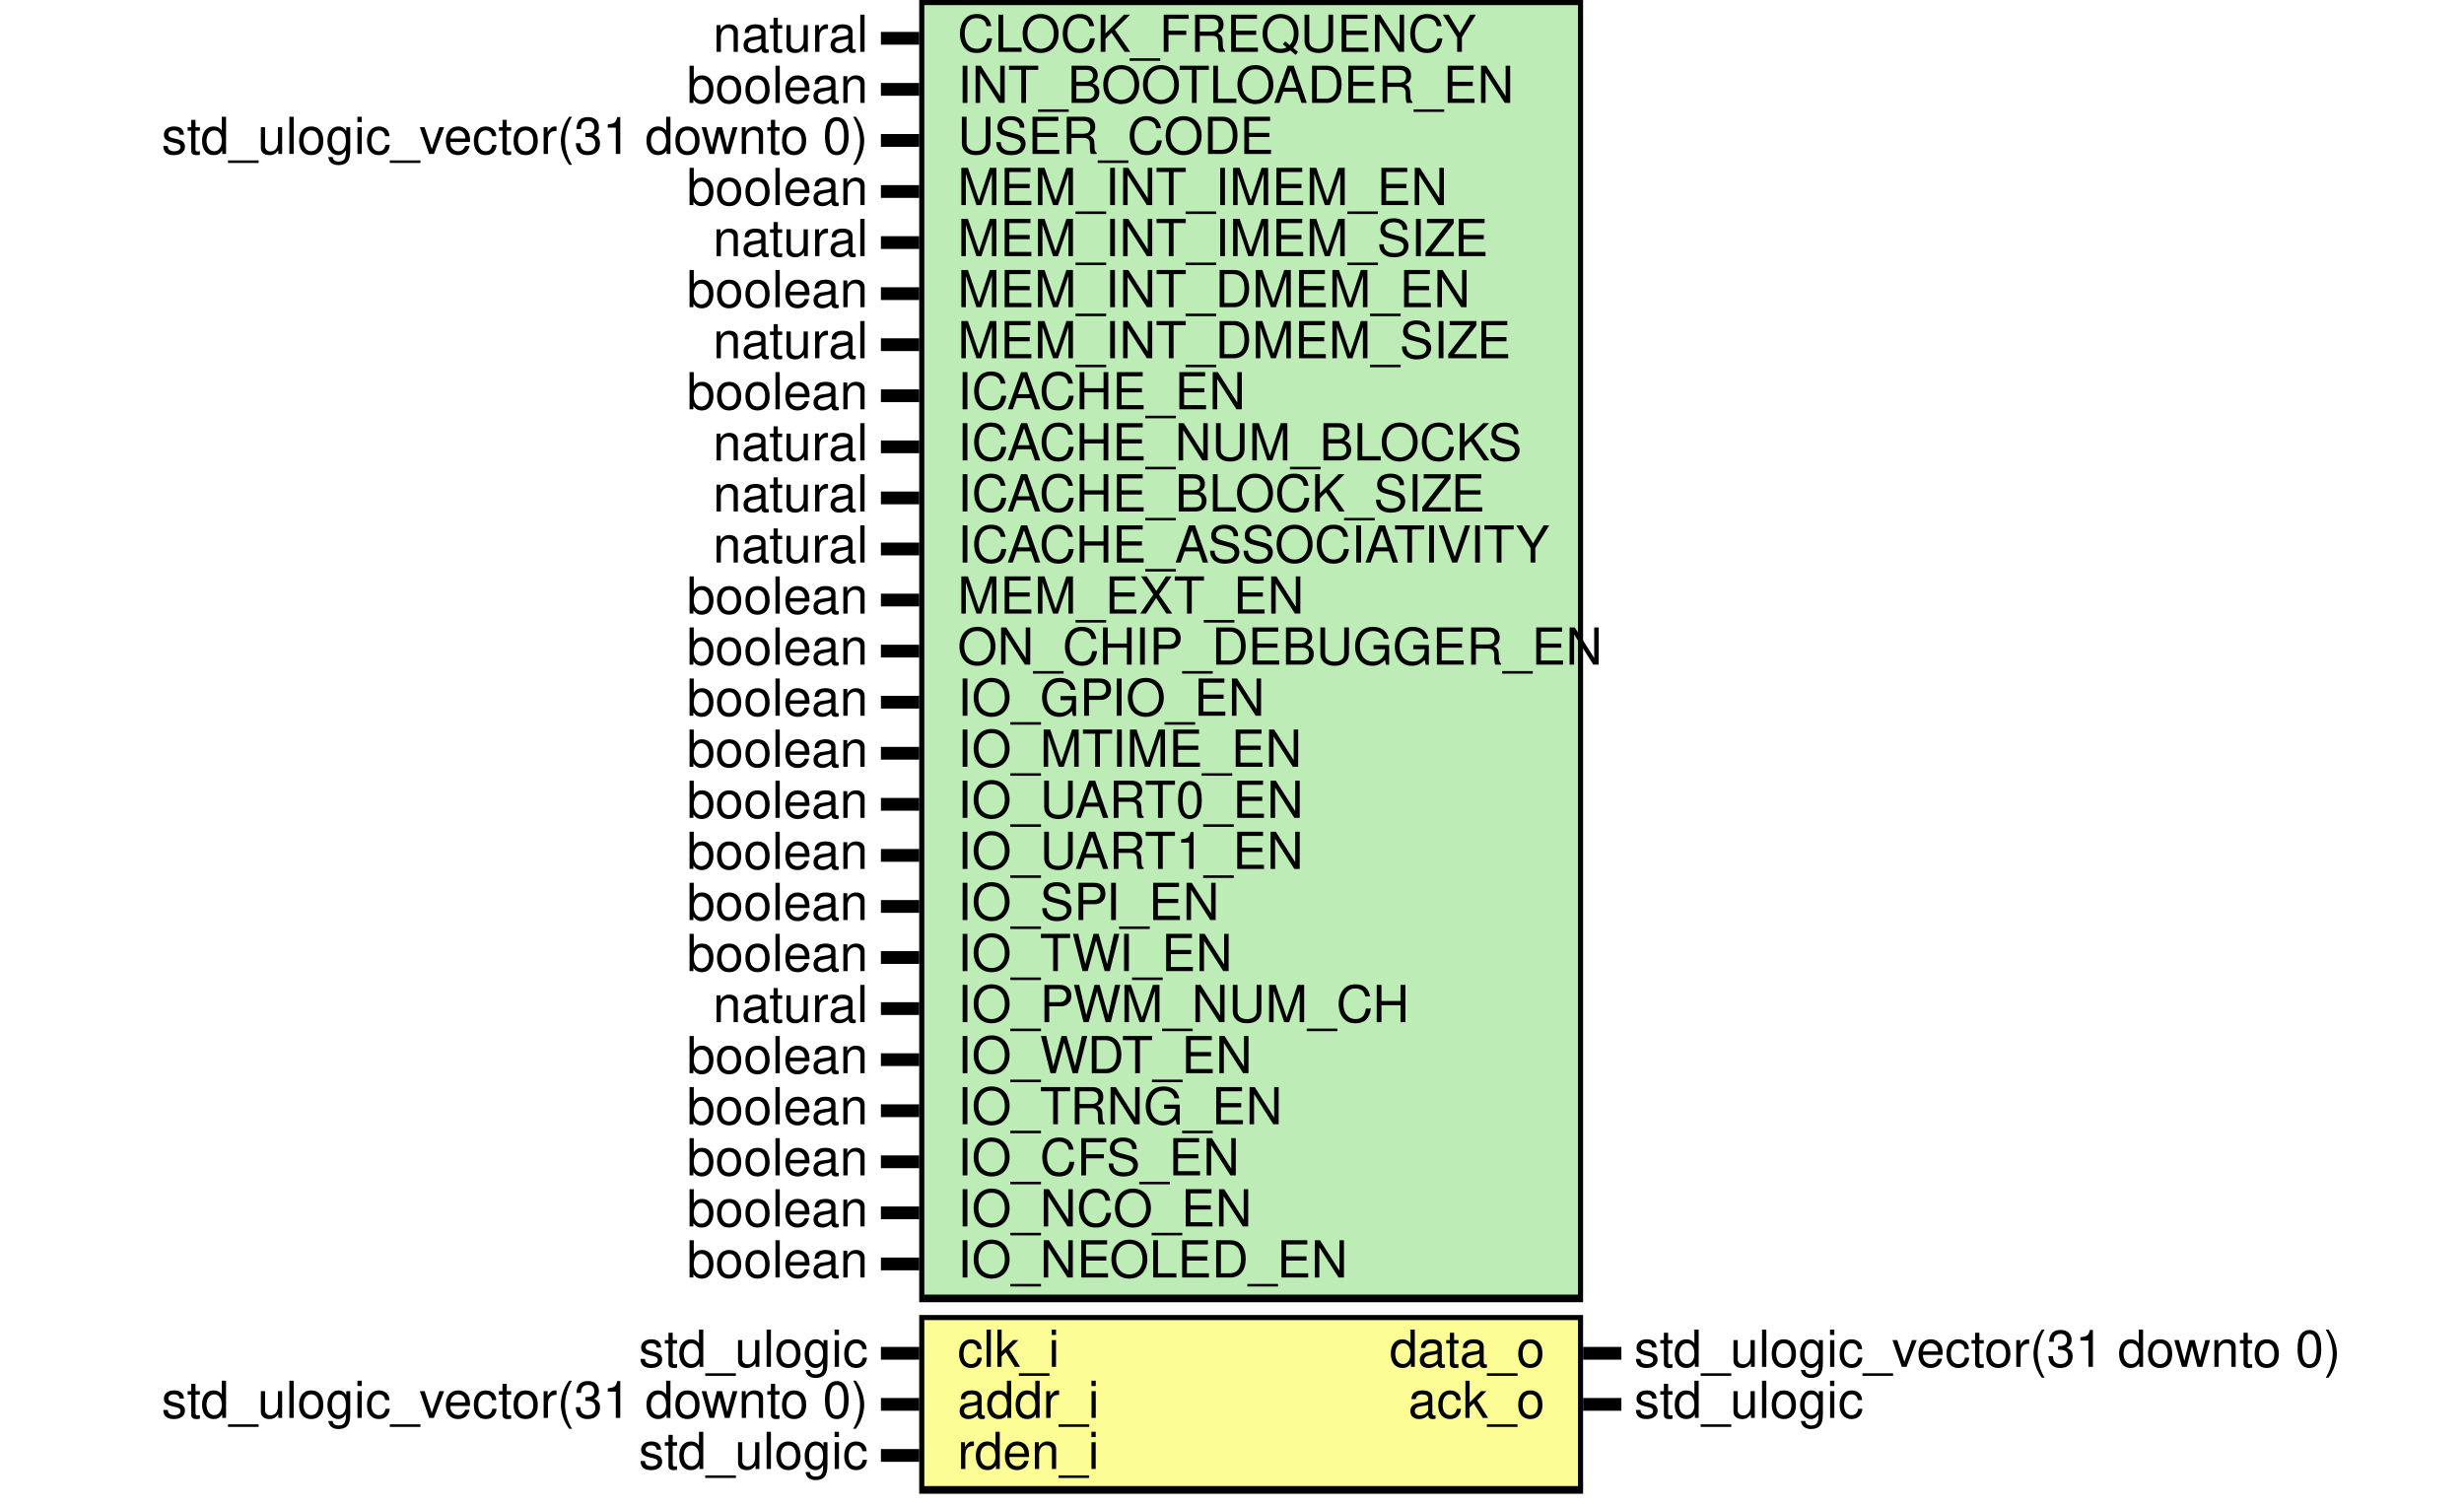
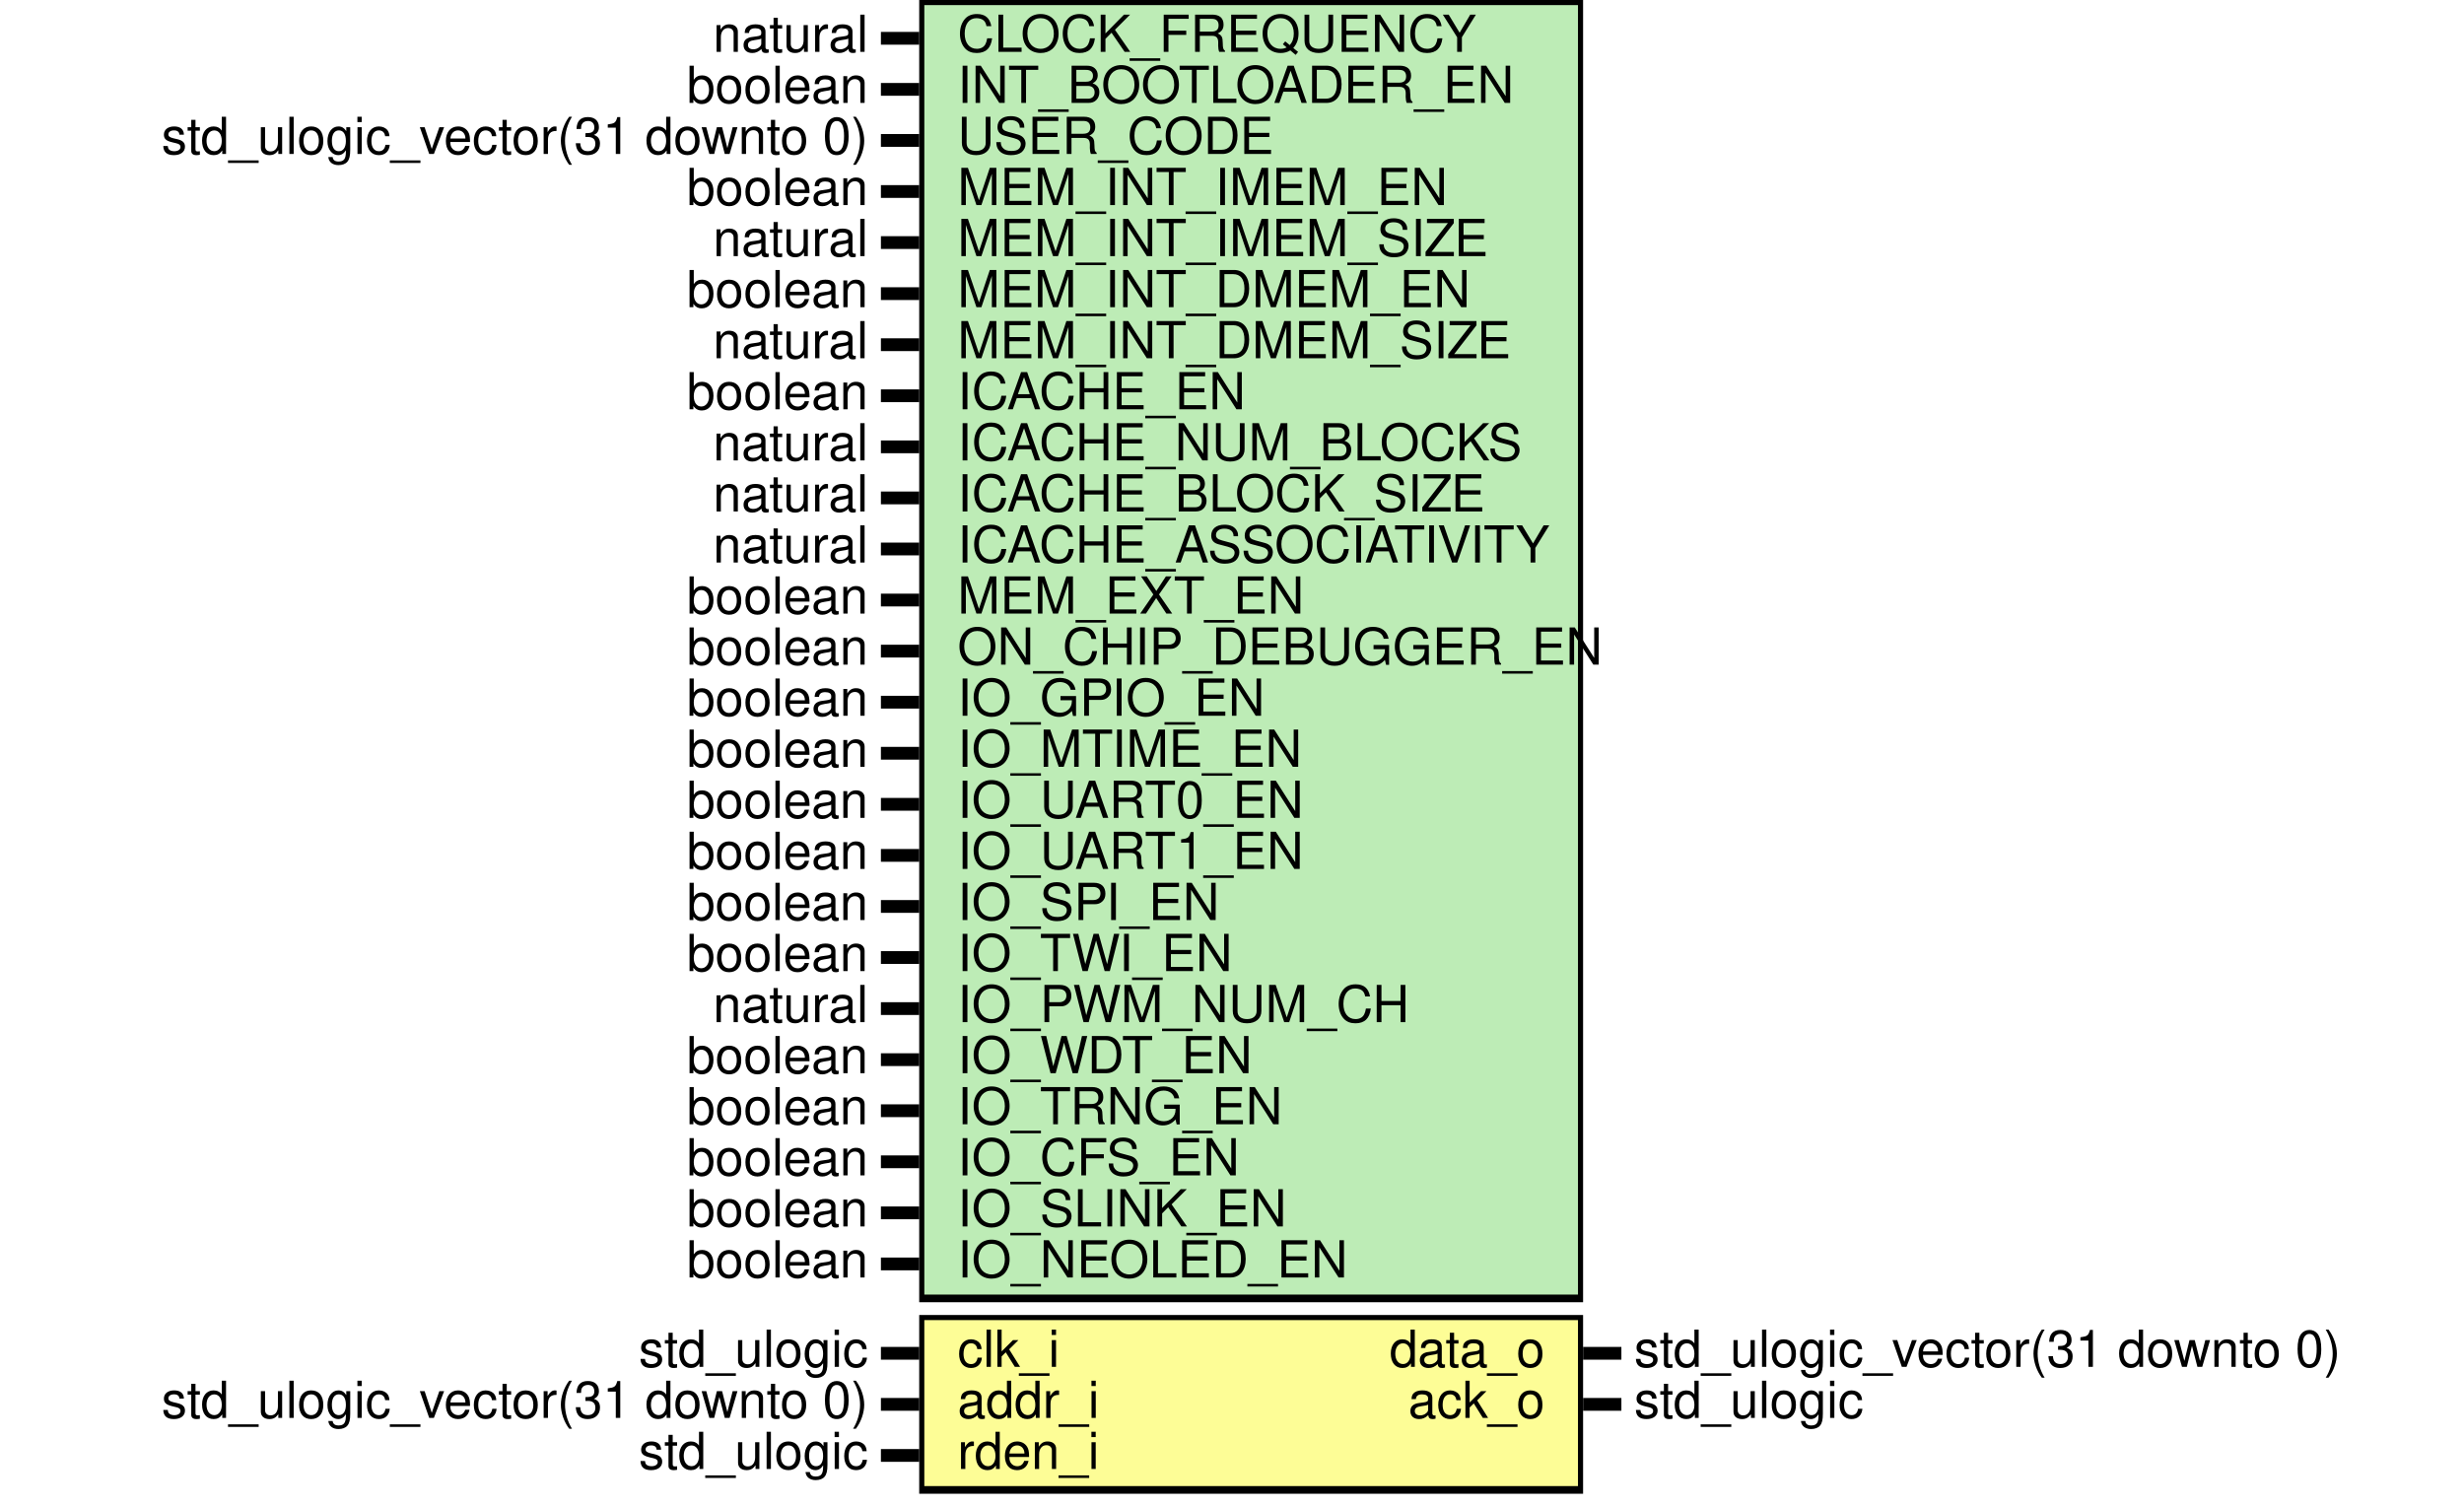
<svg xmlns="http://www.w3.org/2000/svg" xmlns:ns1="http://svgjs.com/svgjs" version="1.1" viewBox="0 0 965 590">
  <svg id="SvgjsSvg1002" width="2" height="0" focusable="false" style="overflow:hidden;top:-100%;left:-100%;position:absolute;opacity:0">
    <polyline id="SvgjsPolyline1003" points="345,0 360,0" />
    <path id="SvgjsPath1004" d="M0 0 " />
  </svg>
  <rect id="SvgjsRect1006" width="260" height="510" fill="black" x="360" y="0" />
  <rect id="SvgjsRect1007" width="256" height="505" fill="#bdecb6" x="362" y="2" />
  <text id="SvgjsText1008" font-family="Helvetica" x="340" y="-5.698" font-size="20" text-anchor="end" family="Helvetica" size="20" anchor="end" ns1:data="{&quot;leading&quot;:&quot;1.3&quot;}">
    <tspan id="SvgjsTspan1009" dy="26" x="340" ns1:data="{&quot;newLined&quot;:true}">   natural </tspan>
  </text>
  <text id="SvgjsText1010" font-family="Helvetica" x="375" y="-5.698" font-size="20" text-anchor="start" family="Helvetica" size="20" anchor="start" ns1:data="{&quot;leading&quot;:&quot;1.3&quot;}">
    <tspan id="SvgjsTspan1011" dy="26" x="375" ns1:data="{&quot;newLined&quot;:true}">   CLOCK_FREQUENCY </tspan>
  </text>
  <line id="SvgjsLine1012" x1="345" y1="15" x2="360" y2="15" stroke-linecap="rec" stroke="black" stroke-width="5" />
  <text id="SvgjsText1013" font-family="Helvetica" x="340" y="14.302" font-size="20" text-anchor="end" family="Helvetica" size="20" anchor="end" ns1:data="{&quot;leading&quot;:&quot;1.3&quot;}">
    <tspan id="SvgjsTspan1014" dy="26" x="340" ns1:data="{&quot;newLined&quot;:true}">   boolean </tspan>
  </text>
  <text id="SvgjsText1015" font-family="Helvetica" x="375" y="14.302" font-size="20" text-anchor="start" family="Helvetica" size="20" anchor="start" ns1:data="{&quot;leading&quot;:&quot;1.3&quot;}">
    <tspan id="SvgjsTspan1016" dy="26" x="375" ns1:data="{&quot;newLined&quot;:true}">   INT_BOOTLOADER_EN </tspan>
  </text>
  <line id="SvgjsLine1017" x1="345" y1="35" x2="360" y2="35" stroke-linecap="rec" stroke="black" stroke-width="5" />
  <text id="SvgjsText1018" font-family="Helvetica" x="340" y="34.302" font-size="20" text-anchor="end" family="Helvetica" size="20" anchor="end" ns1:data="{&quot;leading&quot;:&quot;1.3&quot;}">
    <tspan id="SvgjsTspan1019" dy="26" x="340" ns1:data="{&quot;newLined&quot;:true}">   std_ulogic_vector(31 downto 0) </tspan>
  </text>
  <text id="SvgjsText1020" font-family="Helvetica" x="375" y="34.302" font-size="20" text-anchor="start" family="Helvetica" size="20" anchor="start" ns1:data="{&quot;leading&quot;:&quot;1.3&quot;}">
    <tspan id="SvgjsTspan1021" dy="26" x="375" ns1:data="{&quot;newLined&quot;:true}">   USER_CODE </tspan>
  </text>
  <line id="SvgjsLine1022" x1="345" y1="55" x2="360" y2="55" stroke-linecap="rec" stroke="black" stroke-width="5" />
  <text id="SvgjsText1023" font-family="Helvetica" x="340" y="54.302" font-size="20" text-anchor="end" family="Helvetica" size="20" anchor="end" ns1:data="{&quot;leading&quot;:&quot;1.3&quot;}">
    <tspan id="SvgjsTspan1024" dy="26" x="340" ns1:data="{&quot;newLined&quot;:true}">   boolean </tspan>
  </text>
  <text id="SvgjsText1025" font-family="Helvetica" x="375" y="54.302" font-size="20" text-anchor="start" family="Helvetica" size="20" anchor="start" ns1:data="{&quot;leading&quot;:&quot;1.3&quot;}">
    <tspan id="SvgjsTspan1026" dy="26" x="375" ns1:data="{&quot;newLined&quot;:true}">   MEM_INT_IMEM_EN </tspan>
  </text>
  <line id="SvgjsLine1027" x1="345" y1="75" x2="360" y2="75" stroke-linecap="rec" stroke="black" stroke-width="5" />
  <text id="SvgjsText1028" font-family="Helvetica" x="340" y="74.302" font-size="20" text-anchor="end" family="Helvetica" size="20" anchor="end" ns1:data="{&quot;leading&quot;:&quot;1.3&quot;}">
    <tspan id="SvgjsTspan1029" dy="26" x="340" ns1:data="{&quot;newLined&quot;:true}">   natural </tspan>
  </text>
  <text id="SvgjsText1030" font-family="Helvetica" x="375" y="74.302" font-size="20" text-anchor="start" family="Helvetica" size="20" anchor="start" ns1:data="{&quot;leading&quot;:&quot;1.3&quot;}">
    <tspan id="SvgjsTspan1031" dy="26" x="375" ns1:data="{&quot;newLined&quot;:true}">   MEM_INT_IMEM_SIZE </tspan>
  </text>
  <line id="SvgjsLine1032" x1="345" y1="95" x2="360" y2="95" stroke-linecap="rec" stroke="black" stroke-width="5" />
  <text id="SvgjsText1033" font-family="Helvetica" x="340" y="94.302" font-size="20" text-anchor="end" family="Helvetica" size="20" anchor="end" ns1:data="{&quot;leading&quot;:&quot;1.3&quot;}">
    <tspan id="SvgjsTspan1034" dy="26" x="340" ns1:data="{&quot;newLined&quot;:true}">   boolean </tspan>
  </text>
  <text id="SvgjsText1035" font-family="Helvetica" x="375" y="94.302" font-size="20" text-anchor="start" family="Helvetica" size="20" anchor="start" ns1:data="{&quot;leading&quot;:&quot;1.3&quot;}">
    <tspan id="SvgjsTspan1036" dy="26" x="375" ns1:data="{&quot;newLined&quot;:true}">   MEM_INT_DMEM_EN </tspan>
  </text>
  <line id="SvgjsLine1037" x1="345" y1="115" x2="360" y2="115" stroke-linecap="rec" stroke="black" stroke-width="5" />
  <text id="SvgjsText1038" font-family="Helvetica" x="340" y="114.302" font-size="20" text-anchor="end" family="Helvetica" size="20" anchor="end" ns1:data="{&quot;leading&quot;:&quot;1.3&quot;}">
    <tspan id="SvgjsTspan1039" dy="26" x="340" ns1:data="{&quot;newLined&quot;:true}">   natural </tspan>
  </text>
  <text id="SvgjsText1040" font-family="Helvetica" x="375" y="114.302" font-size="20" text-anchor="start" family="Helvetica" size="20" anchor="start" ns1:data="{&quot;leading&quot;:&quot;1.3&quot;}">
    <tspan id="SvgjsTspan1041" dy="26" x="375" ns1:data="{&quot;newLined&quot;:true}">   MEM_INT_DMEM_SIZE </tspan>
  </text>
  <line id="SvgjsLine1042" x1="345" y1="135" x2="360" y2="135" stroke-linecap="rec" stroke="black" stroke-width="5" />
  <text id="SvgjsText1043" font-family="Helvetica" x="340" y="134.302" font-size="20" text-anchor="end" family="Helvetica" size="20" anchor="end" ns1:data="{&quot;leading&quot;:&quot;1.3&quot;}">
    <tspan id="SvgjsTspan1044" dy="26" x="340" ns1:data="{&quot;newLined&quot;:true}">   boolean </tspan>
  </text>
  <text id="SvgjsText1045" font-family="Helvetica" x="375" y="134.302" font-size="20" text-anchor="start" family="Helvetica" size="20" anchor="start" ns1:data="{&quot;leading&quot;:&quot;1.3&quot;}">
    <tspan id="SvgjsTspan1046" dy="26" x="375" ns1:data="{&quot;newLined&quot;:true}">   ICACHE_EN </tspan>
  </text>
  <line id="SvgjsLine1047" x1="345" y1="155" x2="360" y2="155" stroke-linecap="rec" stroke="black" stroke-width="5" />
  <text id="SvgjsText1048" font-family="Helvetica" x="340" y="154.302" font-size="20" text-anchor="end" family="Helvetica" size="20" anchor="end" ns1:data="{&quot;leading&quot;:&quot;1.3&quot;}">
    <tspan id="SvgjsTspan1049" dy="26" x="340" ns1:data="{&quot;newLined&quot;:true}">   natural </tspan>
  </text>
  <text id="SvgjsText1050" font-family="Helvetica" x="375" y="154.302" font-size="20" text-anchor="start" family="Helvetica" size="20" anchor="start" ns1:data="{&quot;leading&quot;:&quot;1.3&quot;}">
    <tspan id="SvgjsTspan1051" dy="26" x="375" ns1:data="{&quot;newLined&quot;:true}">   ICACHE_NUM_BLOCKS </tspan>
  </text>
  <line id="SvgjsLine1052" x1="345" y1="175" x2="360" y2="175" stroke-linecap="rec" stroke="black" stroke-width="5" />
  <text id="SvgjsText1053" font-family="Helvetica" x="340" y="174.302" font-size="20" text-anchor="end" family="Helvetica" size="20" anchor="end" ns1:data="{&quot;leading&quot;:&quot;1.3&quot;}">
    <tspan id="SvgjsTspan1054" dy="26" x="340" ns1:data="{&quot;newLined&quot;:true}">   natural </tspan>
  </text>
  <text id="SvgjsText1055" font-family="Helvetica" x="375" y="174.302" font-size="20" text-anchor="start" family="Helvetica" size="20" anchor="start" ns1:data="{&quot;leading&quot;:&quot;1.3&quot;}">
    <tspan id="SvgjsTspan1056" dy="26" x="375" ns1:data="{&quot;newLined&quot;:true}">   ICACHE_BLOCK_SIZE </tspan>
  </text>
  <line id="SvgjsLine1057" x1="345" y1="195" x2="360" y2="195" stroke-linecap="rec" stroke="black" stroke-width="5" />
  <text id="SvgjsText1058" font-family="Helvetica" x="340" y="194.302" font-size="20" text-anchor="end" family="Helvetica" size="20" anchor="end" ns1:data="{&quot;leading&quot;:&quot;1.3&quot;}">
    <tspan id="SvgjsTspan1059" dy="26" x="340" ns1:data="{&quot;newLined&quot;:true}">   natural </tspan>
  </text>
  <text id="SvgjsText1060" font-family="Helvetica" x="375" y="194.302" font-size="20" text-anchor="start" family="Helvetica" size="20" anchor="start" ns1:data="{&quot;leading&quot;:&quot;1.3&quot;}">
    <tspan id="SvgjsTspan1061" dy="26" x="375" ns1:data="{&quot;newLined&quot;:true}">   ICACHE_ASSOCIATIVITY </tspan>
  </text>
  <line id="SvgjsLine1062" x1="345" y1="215" x2="360" y2="215" stroke-linecap="rec" stroke="black" stroke-width="5" />
  <text id="SvgjsText1063" font-family="Helvetica" x="340" y="214.302" font-size="20" text-anchor="end" family="Helvetica" size="20" anchor="end" ns1:data="{&quot;leading&quot;:&quot;1.3&quot;}">
    <tspan id="SvgjsTspan1064" dy="26" x="340" ns1:data="{&quot;newLined&quot;:true}">   boolean </tspan>
  </text>
  <text id="SvgjsText1065" font-family="Helvetica" x="375" y="214.302" font-size="20" text-anchor="start" family="Helvetica" size="20" anchor="start" ns1:data="{&quot;leading&quot;:&quot;1.3&quot;}">
    <tspan id="SvgjsTspan1066" dy="26" x="375" ns1:data="{&quot;newLined&quot;:true}">   MEM_EXT_EN </tspan>
  </text>
  <line id="SvgjsLine1067" x1="345" y1="235" x2="360" y2="235" stroke-linecap="rec" stroke="black" stroke-width="5" />
  <text id="SvgjsText1068" font-family="Helvetica" x="340" y="234.302" font-size="20" text-anchor="end" family="Helvetica" size="20" anchor="end" ns1:data="{&quot;leading&quot;:&quot;1.3&quot;}">
    <tspan id="SvgjsTspan1069" dy="26" x="340" ns1:data="{&quot;newLined&quot;:true}">   boolean </tspan>
  </text>
  <text id="SvgjsText1070" font-family="Helvetica" x="375" y="234.302" font-size="20" text-anchor="start" family="Helvetica" size="20" anchor="start" ns1:data="{&quot;leading&quot;:&quot;1.3&quot;}">
    <tspan id="SvgjsTspan1071" dy="26" x="375" ns1:data="{&quot;newLined&quot;:true}">   ON_CHIP_DEBUGGER_EN </tspan>
  </text>
  <line id="SvgjsLine1072" x1="345" y1="255" x2="360" y2="255" stroke-linecap="rec" stroke="black" stroke-width="5" />
  <text id="SvgjsText1073" font-family="Helvetica" x="340" y="254.302" font-size="20" text-anchor="end" family="Helvetica" size="20" anchor="end" ns1:data="{&quot;leading&quot;:&quot;1.3&quot;}">
    <tspan id="SvgjsTspan1074" dy="26" x="340" ns1:data="{&quot;newLined&quot;:true}">   boolean </tspan>
  </text>
  <text id="SvgjsText1075" font-family="Helvetica" x="375" y="254.302" font-size="20" text-anchor="start" family="Helvetica" size="20" anchor="start" ns1:data="{&quot;leading&quot;:&quot;1.3&quot;}">
    <tspan id="SvgjsTspan1076" dy="26" x="375" ns1:data="{&quot;newLined&quot;:true}">   IO_GPIO_EN </tspan>
  </text>
  <line id="SvgjsLine1077" x1="345" y1="275" x2="360" y2="275" stroke-linecap="rec" stroke="black" stroke-width="5" />
  <text id="SvgjsText1078" font-family="Helvetica" x="340" y="274.302" font-size="20" text-anchor="end" family="Helvetica" size="20" anchor="end" ns1:data="{&quot;leading&quot;:&quot;1.3&quot;}">
    <tspan id="SvgjsTspan1079" dy="26" x="340" ns1:data="{&quot;newLined&quot;:true}">   boolean </tspan>
  </text>
  <text id="SvgjsText1080" font-family="Helvetica" x="375" y="274.302" font-size="20" text-anchor="start" family="Helvetica" size="20" anchor="start" ns1:data="{&quot;leading&quot;:&quot;1.3&quot;}">
    <tspan id="SvgjsTspan1081" dy="26" x="375" ns1:data="{&quot;newLined&quot;:true}">   IO_MTIME_EN </tspan>
  </text>
  <line id="SvgjsLine1082" x1="345" y1="295" x2="360" y2="295" stroke-linecap="rec" stroke="black" stroke-width="5" />
  <text id="SvgjsText1083" font-family="Helvetica" x="340" y="294.302" font-size="20" text-anchor="end" family="Helvetica" size="20" anchor="end" ns1:data="{&quot;leading&quot;:&quot;1.3&quot;}">
    <tspan id="SvgjsTspan1084" dy="26" x="340" ns1:data="{&quot;newLined&quot;:true}">   boolean </tspan>
  </text>
  <text id="SvgjsText1085" font-family="Helvetica" x="375" y="294.302" font-size="20" text-anchor="start" family="Helvetica" size="20" anchor="start" ns1:data="{&quot;leading&quot;:&quot;1.3&quot;}">
    <tspan id="SvgjsTspan1086" dy="26" x="375" ns1:data="{&quot;newLined&quot;:true}">   IO_UART0_EN </tspan>
  </text>
  <line id="SvgjsLine1087" x1="345" y1="315" x2="360" y2="315" stroke-linecap="rec" stroke="black" stroke-width="5" />
  <text id="SvgjsText1088" font-family="Helvetica" x="340" y="314.302" font-size="20" text-anchor="end" family="Helvetica" size="20" anchor="end" ns1:data="{&quot;leading&quot;:&quot;1.3&quot;}">
    <tspan id="SvgjsTspan1089" dy="26" x="340" ns1:data="{&quot;newLined&quot;:true}">   boolean </tspan>
  </text>
  <text id="SvgjsText1090" font-family="Helvetica" x="375" y="314.302" font-size="20" text-anchor="start" family="Helvetica" size="20" anchor="start" ns1:data="{&quot;leading&quot;:&quot;1.3&quot;}">
    <tspan id="SvgjsTspan1091" dy="26" x="375" ns1:data="{&quot;newLined&quot;:true}">   IO_UART1_EN </tspan>
  </text>
  <line id="SvgjsLine1092" x1="345" y1="335" x2="360" y2="335" stroke-linecap="rec" stroke="black" stroke-width="5" />
  <text id="SvgjsText1093" font-family="Helvetica" x="340" y="334.302" font-size="20" text-anchor="end" family="Helvetica" size="20" anchor="end" ns1:data="{&quot;leading&quot;:&quot;1.3&quot;}">
    <tspan id="SvgjsTspan1094" dy="26" x="340" ns1:data="{&quot;newLined&quot;:true}">   boolean </tspan>
  </text>
  <text id="SvgjsText1095" font-family="Helvetica" x="375" y="334.302" font-size="20" text-anchor="start" family="Helvetica" size="20" anchor="start" ns1:data="{&quot;leading&quot;:&quot;1.3&quot;}">
    <tspan id="SvgjsTspan1096" dy="26" x="375" ns1:data="{&quot;newLined&quot;:true}">   IO_SPI_EN </tspan>
  </text>
  <line id="SvgjsLine1097" x1="345" y1="355" x2="360" y2="355" stroke-linecap="rec" stroke="black" stroke-width="5" />
  <text id="SvgjsText1098" font-family="Helvetica" x="340" y="354.302" font-size="20" text-anchor="end" family="Helvetica" size="20" anchor="end" ns1:data="{&quot;leading&quot;:&quot;1.3&quot;}">
    <tspan id="SvgjsTspan1099" dy="26" x="340" ns1:data="{&quot;newLined&quot;:true}">   boolean </tspan>
  </text>
  <text id="SvgjsText1100" font-family="Helvetica" x="375" y="354.302" font-size="20" text-anchor="start" family="Helvetica" size="20" anchor="start" ns1:data="{&quot;leading&quot;:&quot;1.3&quot;}">
    <tspan id="SvgjsTspan1101" dy="26" x="375" ns1:data="{&quot;newLined&quot;:true}">   IO_TWI_EN </tspan>
  </text>
  <line id="SvgjsLine1102" x1="345" y1="375" x2="360" y2="375" stroke-linecap="rec" stroke="black" stroke-width="5" />
  <text id="SvgjsText1103" font-family="Helvetica" x="340" y="374.302" font-size="20" text-anchor="end" family="Helvetica" size="20" anchor="end" ns1:data="{&quot;leading&quot;:&quot;1.3&quot;}">
    <tspan id="SvgjsTspan1104" dy="26" x="340" ns1:data="{&quot;newLined&quot;:true}">   natural </tspan>
  </text>
  <text id="SvgjsText1105" font-family="Helvetica" x="375" y="374.302" font-size="20" text-anchor="start" family="Helvetica" size="20" anchor="start" ns1:data="{&quot;leading&quot;:&quot;1.3&quot;}">
    <tspan id="SvgjsTspan1106" dy="26" x="375" ns1:data="{&quot;newLined&quot;:true}">   IO_PWM_NUM_CH </tspan>
  </text>
  <line id="SvgjsLine1107" x1="345" y1="395" x2="360" y2="395" stroke-linecap="rec" stroke="black" stroke-width="5" />
  <text id="SvgjsText1108" font-family="Helvetica" x="340" y="394.302" font-size="20" text-anchor="end" family="Helvetica" size="20" anchor="end" ns1:data="{&quot;leading&quot;:&quot;1.3&quot;}">
    <tspan id="SvgjsTspan1109" dy="26" x="340" ns1:data="{&quot;newLined&quot;:true}">   boolean </tspan>
  </text>
  <text id="SvgjsText1110" font-family="Helvetica" x="375" y="394.302" font-size="20" text-anchor="start" family="Helvetica" size="20" anchor="start" ns1:data="{&quot;leading&quot;:&quot;1.3&quot;}">
    <tspan id="SvgjsTspan1111" dy="26" x="375" ns1:data="{&quot;newLined&quot;:true}">   IO_WDT_EN </tspan>
  </text>
  <line id="SvgjsLine1112" x1="345" y1="415" x2="360" y2="415" stroke-linecap="rec" stroke="black" stroke-width="5" />
  <text id="SvgjsText1113" font-family="Helvetica" x="340" y="414.302" font-size="20" text-anchor="end" family="Helvetica" size="20" anchor="end" ns1:data="{&quot;leading&quot;:&quot;1.3&quot;}">
    <tspan id="SvgjsTspan1114" dy="26" x="340" ns1:data="{&quot;newLined&quot;:true}">   boolean </tspan>
  </text>
  <text id="SvgjsText1115" font-family="Helvetica" x="375" y="414.302" font-size="20" text-anchor="start" family="Helvetica" size="20" anchor="start" ns1:data="{&quot;leading&quot;:&quot;1.3&quot;}">
    <tspan id="SvgjsTspan1116" dy="26" x="375" ns1:data="{&quot;newLined&quot;:true}">   IO_TRNG_EN </tspan>
  </text>
  <line id="SvgjsLine1117" x1="345" y1="435" x2="360" y2="435" stroke-linecap="rec" stroke="black" stroke-width="5" />
  <text id="SvgjsText1118" font-family="Helvetica" x="340" y="434.302" font-size="20" text-anchor="end" family="Helvetica" size="20" anchor="end" ns1:data="{&quot;leading&quot;:&quot;1.3&quot;}">
    <tspan id="SvgjsTspan1119" dy="26" x="340" ns1:data="{&quot;newLined&quot;:true}">   boolean </tspan>
  </text>
  <text id="SvgjsText1120" font-family="Helvetica" x="375" y="434.302" font-size="20" text-anchor="start" family="Helvetica" size="20" anchor="start" ns1:data="{&quot;leading&quot;:&quot;1.3&quot;}">
    <tspan id="SvgjsTspan1121" dy="26" x="375" ns1:data="{&quot;newLined&quot;:true}">   IO_CFS_EN </tspan>
  </text>
  <line id="SvgjsLine1122" x1="345" y1="455" x2="360" y2="455" stroke-linecap="rec" stroke="black" stroke-width="5" />
  <text id="SvgjsText1123" font-family="Helvetica" x="340" y="454.302" font-size="20" text-anchor="end" family="Helvetica" size="20" anchor="end" ns1:data="{&quot;leading&quot;:&quot;1.3&quot;}">
    <tspan id="SvgjsTspan1124" dy="26" x="340" ns1:data="{&quot;newLined&quot;:true}">   boolean </tspan>
  </text>
  <text id="SvgjsText1125" font-family="Helvetica" x="375" y="454.302" font-size="20" text-anchor="start" family="Helvetica" size="20" anchor="start" ns1:data="{&quot;leading&quot;:&quot;1.3&quot;}">
-     <tspan id="SvgjsTspan1126" dy="26" x="375" ns1:data="{&quot;newLined&quot;:true}">   IO_NCO_EN </tspan>
+     <tspan id="SvgjsTspan1126" dy="26" x="375" ns1:data="{&quot;newLined&quot;:true}">   IO_SLINK_EN </tspan>
  </text>
  <line id="SvgjsLine1127" x1="345" y1="475" x2="360" y2="475" stroke-linecap="rec" stroke="black" stroke-width="5" />
  <text id="SvgjsText1128" font-family="Helvetica" x="340" y="474.302" font-size="20" text-anchor="end" family="Helvetica" size="20" anchor="end" ns1:data="{&quot;leading&quot;:&quot;1.3&quot;}">
    <tspan id="SvgjsTspan1129" dy="26" x="340" ns1:data="{&quot;newLined&quot;:true}">   boolean </tspan>
  </text>
  <text id="SvgjsText1130" font-family="Helvetica" x="375" y="474.302" font-size="20" text-anchor="start" family="Helvetica" size="20" anchor="start" ns1:data="{&quot;leading&quot;:&quot;1.3&quot;}">
    <tspan id="SvgjsTspan1131" dy="26" x="375" ns1:data="{&quot;newLined&quot;:true}">   IO_NEOLED_EN </tspan>
  </text>
  <line id="SvgjsLine1132" x1="345" y1="495" x2="360" y2="495" stroke-linecap="rec" stroke="black" stroke-width="5" />
  <rect id="SvgjsRect1133" width="260" height="70" fill="black" x="360" y="515" />
  <rect id="SvgjsRect1134" width="256" height="65" fill="#fdfd96" x="362" y="517" />
  <text id="SvgjsText1135" font-family="Helvetica" x="340" y="509.302" font-size="20" text-anchor="end" family="Helvetica" size="20" anchor="end" ns1:data="{&quot;leading&quot;:&quot;1.3&quot;}">
    <tspan id="SvgjsTspan1136" dy="26" x="340" ns1:data="{&quot;newLined&quot;:true}">   std_ulogic </tspan>
  </text>
  <text id="SvgjsText1137" font-family="Helvetica" x="375" y="509.302" font-size="20" text-anchor="start" family="Helvetica" size="20" anchor="start" ns1:data="{&quot;leading&quot;:&quot;1.3&quot;}">
    <tspan id="SvgjsTspan1138" dy="26" x="375" ns1:data="{&quot;newLined&quot;:true}">   clk_i </tspan>
  </text>
  <line id="SvgjsLine1139" x1="345" y1="530" x2="360" y2="530" stroke-linecap="rec" stroke="black" stroke-width="5" />
  <text id="SvgjsText1140" font-family="Helvetica" x="340" y="529.302" font-size="20" text-anchor="end" family="Helvetica" size="20" anchor="end" ns1:data="{&quot;leading&quot;:&quot;1.3&quot;}">
    <tspan id="SvgjsTspan1141" dy="26" x="340" ns1:data="{&quot;newLined&quot;:true}">   std_ulogic_vector(31 downto 0) </tspan>
  </text>
  <text id="SvgjsText1142" font-family="Helvetica" x="375" y="529.302" font-size="20" text-anchor="start" family="Helvetica" size="20" anchor="start" ns1:data="{&quot;leading&quot;:&quot;1.3&quot;}">
    <tspan id="SvgjsTspan1143" dy="26" x="375" ns1:data="{&quot;newLined&quot;:true}">   addr_i </tspan>
  </text>
  <line id="SvgjsLine1144" x1="345" y1="550" x2="360" y2="550" stroke-linecap="rec" stroke="black" stroke-width="5" />
  <text id="SvgjsText1145" font-family="Helvetica" x="340" y="549.302" font-size="20" text-anchor="end" family="Helvetica" size="20" anchor="end" ns1:data="{&quot;leading&quot;:&quot;1.3&quot;}">
    <tspan id="SvgjsTspan1146" dy="26" x="340" ns1:data="{&quot;newLined&quot;:true}">   std_ulogic </tspan>
  </text>
  <text id="SvgjsText1147" font-family="Helvetica" x="375" y="549.302" font-size="20" text-anchor="start" family="Helvetica" size="20" anchor="start" ns1:data="{&quot;leading&quot;:&quot;1.3&quot;}">
    <tspan id="SvgjsTspan1148" dy="26" x="375" ns1:data="{&quot;newLined&quot;:true}">   rden_i </tspan>
  </text>
  <line id="SvgjsLine1149" x1="345" y1="570" x2="360" y2="570" stroke-linecap="rec" stroke="black" stroke-width="5" />
  <text id="SvgjsText1150" font-family="Helvetica" x="640" y="509.302" font-size="20" text-anchor="start" family="Helvetica" size="20" anchor="start" ns1:data="{&quot;leading&quot;:&quot;1.3&quot;}">
    <tspan id="SvgjsTspan1151" dy="26" x="640" ns1:data="{&quot;newLined&quot;:true}">   std_ulogic_vector(31 downto 0) </tspan>
  </text>
  <text id="SvgjsText1152" font-family="Helvetica" x="605" y="509.302" font-size="20" text-anchor="end" family="Helvetica" size="20" anchor="end" ns1:data="{&quot;leading&quot;:&quot;1.3&quot;}">
    <tspan id="SvgjsTspan1153" dy="26" x="605" ns1:data="{&quot;newLined&quot;:true}">   data_o </tspan>
  </text>
  <line id="SvgjsLine1154" x1="620" y1="530" x2="635" y2="530" stroke-linecap="rec" stroke="black" stroke-width="5" />
  <text id="SvgjsText1155" font-family="Helvetica" x="640" y="529.302" font-size="20" text-anchor="start" family="Helvetica" size="20" anchor="start" ns1:data="{&quot;leading&quot;:&quot;1.3&quot;}">
    <tspan id="SvgjsTspan1156" dy="26" x="640" ns1:data="{&quot;newLined&quot;:true}">   std_ulogic </tspan>
  </text>
  <text id="SvgjsText1157" font-family="Helvetica" x="605" y="529.302" font-size="20" text-anchor="end" family="Helvetica" size="20" anchor="end" ns1:data="{&quot;leading&quot;:&quot;1.3&quot;}">
    <tspan id="SvgjsTspan1158" dy="26" x="605" ns1:data="{&quot;newLined&quot;:true}">   ack_o </tspan>
  </text>
  <line id="SvgjsLine1159" x1="620" y1="550" x2="635" y2="550" stroke-linecap="rec" stroke="black" stroke-width="5" />
</svg>
